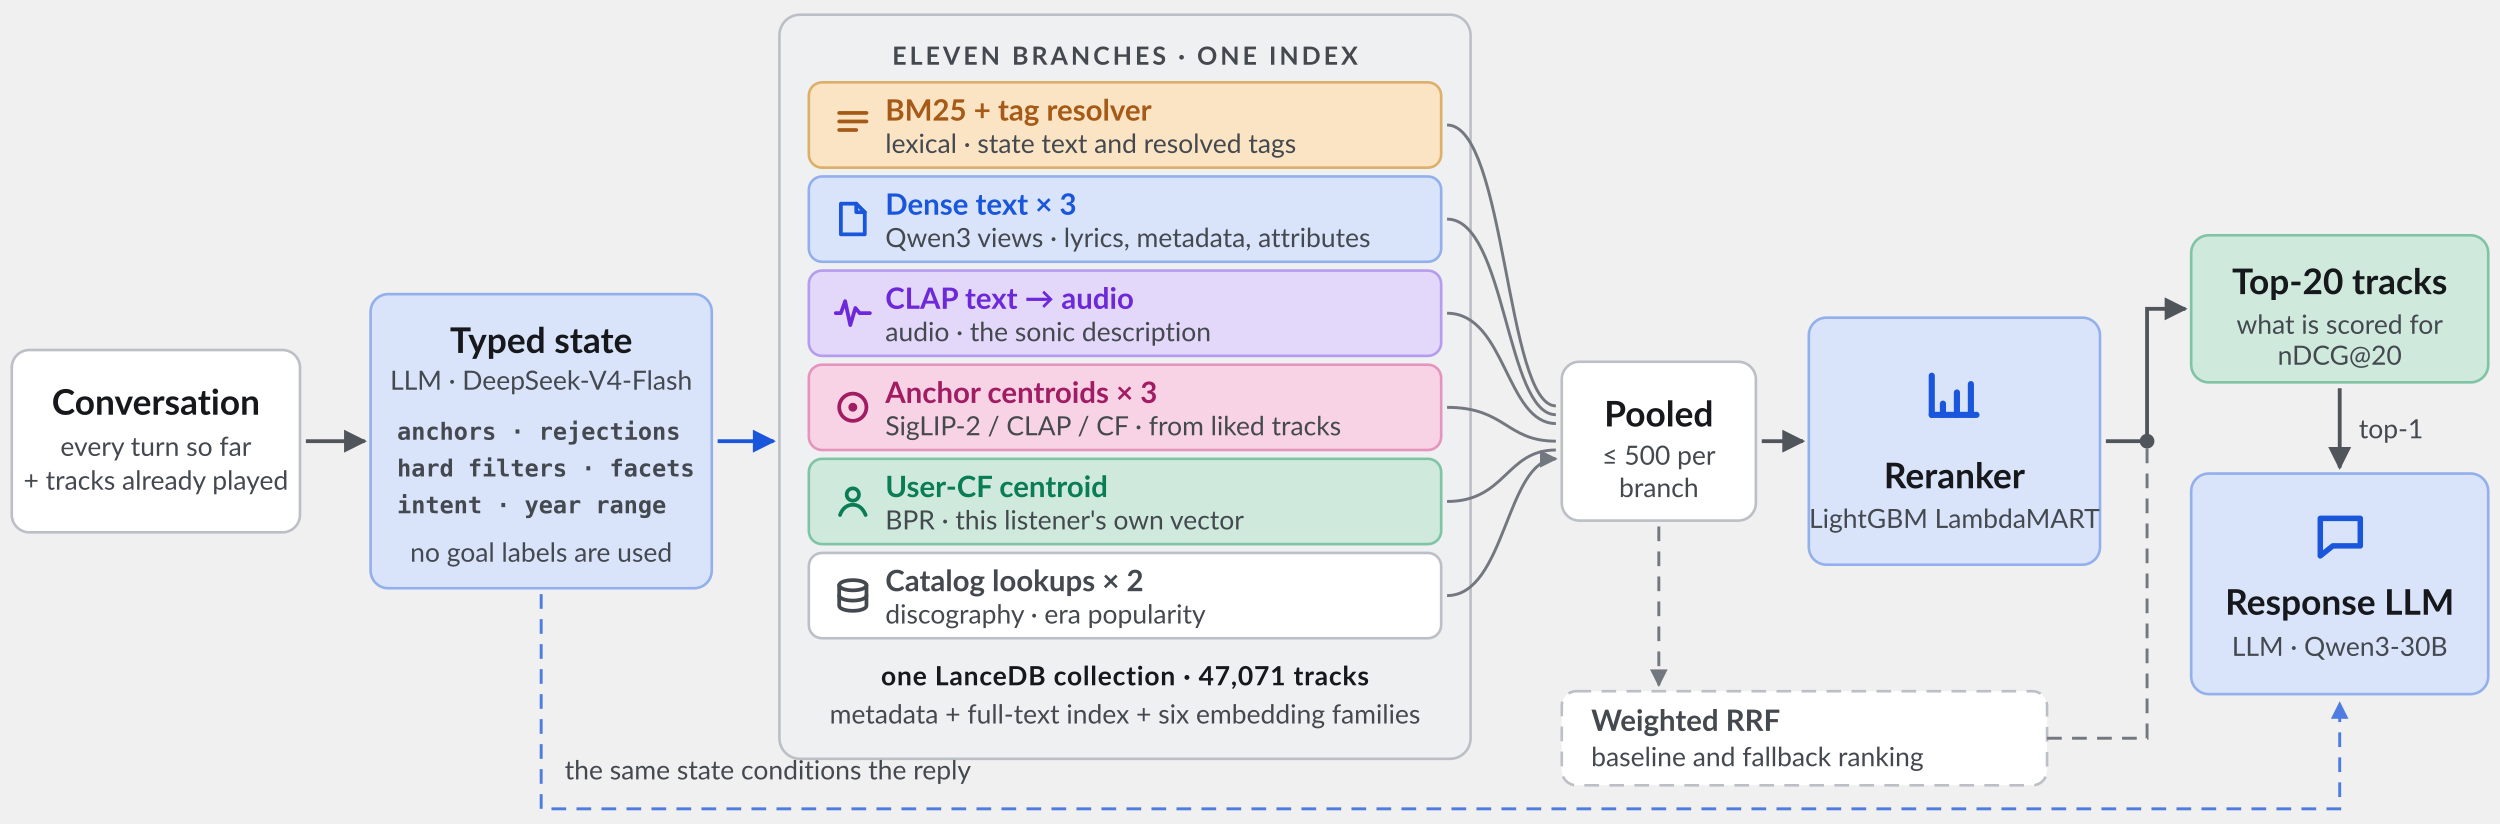
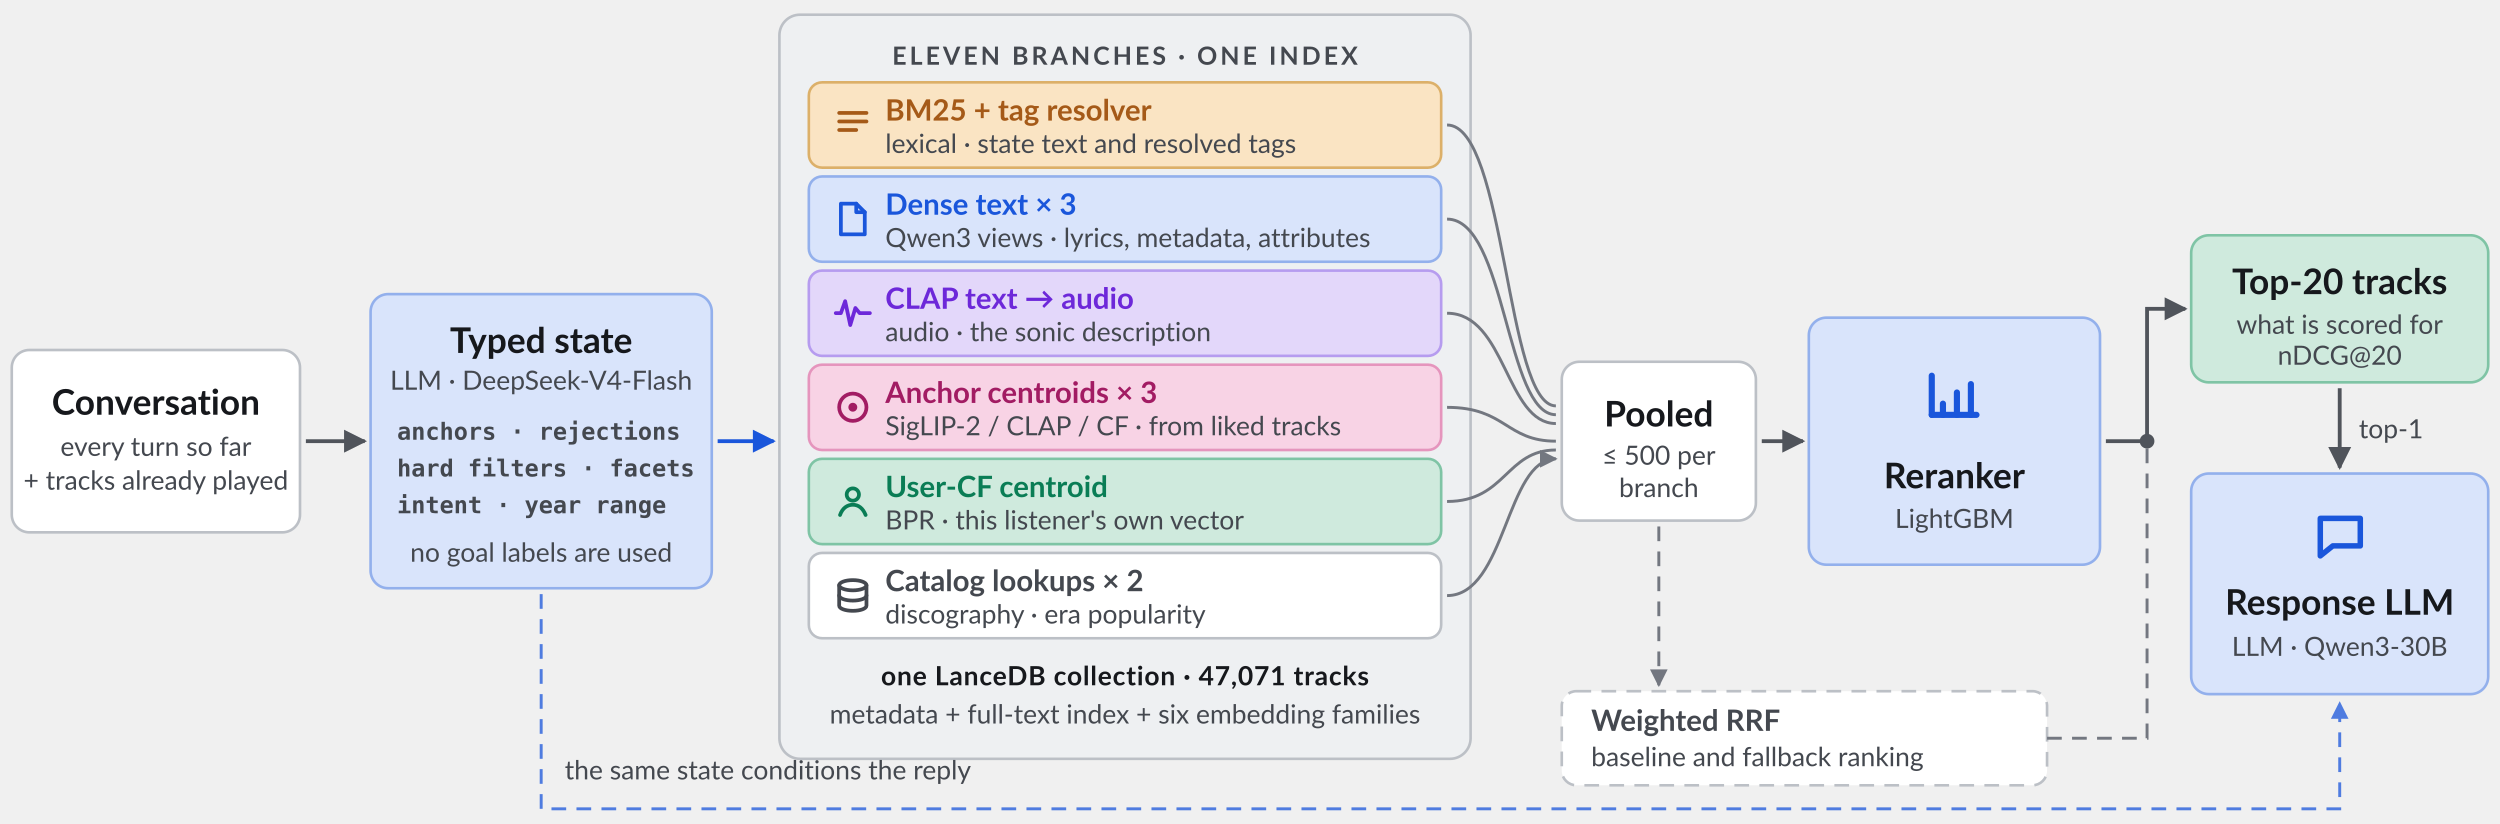
<svg xmlns="http://www.w3.org/2000/svg" viewBox="0 0 1700 560" role="img" aria-label="System architecture. The conversation and the tracks already played go to an LLM that emits a typed state. Eleven retrieval branches query one LanceDB collection of 47,071 tracks. Their pooled candidates, capped at 500 per branch, are scored by a LambdaMART reranker with 146 features, which emits the top twenty tracks. A response model then writes a reply about the top track, conditioned on that track and the latest state. A weighted reciprocal-rank-fusion path over the same pool is the untrained baseline and the fallback ranking.">
  <defs>
    <marker id="ar" viewBox="0 0 10 10" refX="9" refY="5" markerWidth="6" markerHeight="6" orient="auto-start-reverse">
      <path d="M0,0 L10,5 L0,10 z" fill="#50545B" />
    </marker>
    <marker id="arb" viewBox="0 0 10 10" refX="9" refY="5" markerWidth="6" markerHeight="6" orient="auto-start-reverse">
      <path d="M0,0 L10,5 L0,10 z" fill="#1a56db" />
    </marker>
    <marker id="ard" viewBox="0 0 10 10" refX="9" refY="5" markerWidth="6" markerHeight="6" orient="auto-start-reverse">
      <path d="M0,0 L10,5 L0,10 z" fill="#737780" />
    </marker>
  </defs>
  <style>
      .bt{font:700 24px "Lato","Liberation Sans",sans-serif;fill:#16181C}
      .bs{font:400 18px "Lato","Liberation Sans",sans-serif;fill:#44484F}
      .bm{font:700 16px "DejaVu Sans Mono",monospace;fill:#44484F}
      .an{font:700 18px "Lato","Liberation Sans",sans-serif;fill:#16181C;letter-spacing:.03em}
      .hd{font:700 17px "Lato","Liberation Sans",sans-serif;fill:#44484F;letter-spacing:.12em}
      .ch{font:700 20px "Lato","Liberation Sans",sans-serif}
      .cs{font:400 18px "Lato","Liberation Sans",sans-serif;fill:#44484F}
      .bg{fill:none;stroke-width:2.2;stroke-linecap:round;stroke-linejoin:round}
    </style>
  <rect x="8" y="238" width="196" height="124" rx="12" fill="#fff" stroke="#BCC0C6" stroke-width="1.8" />
  <text class="bt" x="106" y="282" text-anchor="middle">Conversation</text>
  <text class="bs" x="106" y="310" text-anchor="middle">every turn so far</text>
  <text class="bs" x="106" y="333" text-anchor="middle">+ tracks already played</text>
  <line x1="208" y1="300" x2="248" y2="300" stroke="#50545B" stroke-width="2.6" marker-end="url(#ar)" />
  <rect x="252" y="200" width="232" height="200" rx="12" fill="#d9e4fb" stroke="#93b0ec" stroke-width="1.8" />
  <text class="bt" x="368" y="240" text-anchor="middle" fill="#1a56db">Typed state</text>
  <text class="bs" x="368" y="265" text-anchor="middle">LLM · DeepSeek-V4-Flash</text>
  <text class="bm" x="270" y="299">anchors · rejections</text>
  <text class="bm" x="270" y="324">hard filters · facets</text>
  <text class="bm" x="270" y="349">intent · year range</text>
  <text class="bs" x="368" y="382" text-anchor="middle">no goal labels are used</text>
  <line x1="488" y1="300" x2="526" y2="300" stroke="#1a56db" stroke-width="2.6" marker-end="url(#arb)" />
  <rect x="530" y="10" width="470" height="506" rx="14" fill="#EEF0F2" stroke="#BCC0C6" stroke-width="1.8" />
  <text class="hd" x="765" y="44" text-anchor="middle">ELEVEN BRANCHES · ONE INDEX</text>
  <rect x="550" y="56" width="430" height="58" rx="9" fill="#fae4c3" stroke="#dcb069" stroke-width="1.8" />
  <g transform="translate(566,71) scale(1.16)">
    <path class="bg" d="M4 5h16M4 10h16M4 15h10" stroke="#A55A18" />
  </g>
  <text class="ch" x="602" y="82" fill="#A55A18">BM25 + tag resolver</text>
  <text class="cs" x="602" y="104">lexical · state text and resolved tags</text>
  <rect x="550" y="120" width="430" height="58" rx="9" fill="#d9e4fb" stroke="#93b0ec" stroke-width="1.8" />
  <g transform="translate(566,135) scale(1.16)">
    <path class="bg" d="M5 3h9l5 5v13H5z" stroke="#1a56db" />
    <path class="bg" d="M14 3v5h5" stroke="#1a56db" />
  </g>
  <text class="ch" x="602" y="146" fill="#1a56db">Dense text × 3</text>
  <text class="cs" x="602" y="168">Qwen3 views · lyrics, metadata, attributes</text>
  <rect x="550" y="184" width="430" height="58" rx="9" fill="#e3d7fa" stroke="#b69cef" stroke-width="1.8" />
  <g transform="translate(566,199) scale(1.16)">
    <path class="bg" d="M2 12h3l2.5-7 3 14 3-10 2.5 3H22" stroke="#6d28d9" />
  </g>
  <text class="ch" x="602" y="210" fill="#6d28d9">CLAP text → audio</text>
  <text class="cs" x="602" y="232">audio · the sonic description</text>
  <rect x="550" y="248" width="430" height="58" rx="9" fill="#f8d3e5" stroke="#e595bd" stroke-width="1.8" />
  <g transform="translate(566,263) scale(1.16)">
    <circle class="bg" cx="12" cy="12" r="8" stroke="#a21c63" />
    <circle cx="12" cy="12" r="2.6" fill="#a21c63" />
  </g>
  <text class="ch" x="602" y="274" fill="#a21c63">Anchor centroids × 3</text>
  <text class="cs" x="602" y="296">SigLIP-2 / CLAP / CF · from liked tracks</text>
  <rect x="550" y="312" width="430" height="58" rx="9" fill="#cfeadd" stroke="#7fc4a5" stroke-width="1.8" />
  <g transform="translate(566,327) scale(1.16)">
    <circle class="bg" cx="12" cy="8" r="3.6" stroke="#0a7d55" />
    <path class="bg" d="M4.5 20c1.4-4 4.2-6 7.5-6s5.9 2 7.5 6" stroke="#0a7d55" />
  </g>
  <text class="ch" x="602" y="338" fill="#0a7d55">User-CF centroid</text>
  <text class="cs" x="602" y="360">BPR · this listener's own vector</text>
  <rect x="550" y="376" width="430" height="58" rx="9" fill="#fff" stroke="#BCC0C6" stroke-width="1.8" />
  <g transform="translate(566,391) scale(1.16)">
    <ellipse class="bg" cx="12" cy="6" rx="8" ry="3" stroke="#44484F" />
    <path class="bg" d="M4 6v12c0 1.7 3.6 3 8 3s8-1.3 8-3V6" stroke="#44484F" />
    <path class="bg" d="M4 12c0 1.7 3.6 3 8 3s8-1.3 8-3" stroke="#44484F" />
  </g>
  <text class="ch" x="602" y="402" fill="#44484F">Catalog lookups × 2</text>
  <text class="cs" x="602" y="424">discography · era popularity</text>
  <text class="an" x="765" y="466" text-anchor="middle">one LanceDB collection · 47,071 tracks</text>
  <text class="cs" x="765" y="492" text-anchor="middle">metadata + full-text index + six embedding families</text>
  <path d="M984,85 C1024,85 1024,276 1058,276" fill="none" stroke="#737780" stroke-width="2" />
  <path d="M984,149 C1024,149 1024,282 1058,282" fill="none" stroke="#737780" stroke-width="2" />
  <path d="M984,213 C1024,213 1024,288 1058,288" fill="none" stroke="#737780" stroke-width="2" />
  <path d="M984,277 C1024,277 1024,300 1058,300" fill="none" stroke="#737780" stroke-width="2" />
  <path d="M984,341 C1024,341 1024,306 1058,306" fill="none" stroke="#737780" stroke-width="2" />
  <path d="M984,405 C1024,405 1024,312 1058,312" fill="none" stroke="#737780" stroke-width="2" marker-end="url(#ard)" />
  <rect x="1062" y="246" width="132" height="108" rx="12" fill="#fff" stroke="#BCC0C6" stroke-width="1.8" />
  <text class="bt" x="1128" y="290" text-anchor="middle">Pooled</text>
  <text class="bs" x="1128" y="316" text-anchor="middle">≤ 500 per</text>
  <text class="bs" x="1128" y="338" text-anchor="middle">branch</text>
  <line x1="1198" y1="300" x2="1226" y2="300" stroke="#50545B" stroke-width="2.6" marker-end="url(#ar)" />
  <rect x="1230" y="216" width="198" height="168" rx="12" fill="#d9e4fb" stroke="#93b0ec" stroke-width="1.8" />
  <g transform="translate(1306,246) scale(1.9)">
    <path class="bg" d="M4 19V5" stroke="#1a56db" />
    <path class="bg" d="M4 19h16" stroke="#1a56db" />
    <path class="bg" d="M8 19v-4M13 19v-8M18 19v-11" stroke="#1a56db" />
  </g>
  <text class="bt" x="1329" y="332" text-anchor="middle" fill="#1a56db">Reranker</text>
-   <text class="bs" x="1329" y="359" text-anchor="middle">LightGBM LambdaMART</text>
+   <text class="bs" x="1329" y="359" text-anchor="middle">LightGBM</text>
  <path d="M1432,300 H1460 V210 H1486" fill="none" stroke="#50545B" stroke-width="2.6" marker-end="url(#ar)" />
  <path d="M1128,358 V466" fill="none" stroke="#737780" stroke-width="2" stroke-dasharray="10 7" marker-end="url(#ard)" />
  <rect x="1062" y="470" width="330" height="64" rx="10" fill="#fff" stroke="#BCC0C6" stroke-width="1.8" stroke-dasharray="10 7" />
  <text class="ch" x="1082" y="497" fill="#44484F">Weighted RRF</text>
  <text class="cs" x="1082" y="521">baseline and fallback ranking</text>
  <path d="M1392,502 H1460 V304" fill="none" stroke="#737780" stroke-width="2" stroke-dasharray="10 7" />
  <circle cx="1460" cy="300" r="5" fill="#50545B" />
  <rect x="1490" y="160" width="202" height="100" rx="12" fill="#cfeadd" stroke="#7fc4a5" stroke-width="1.8" />
  <text class="bt" x="1591" y="200" text-anchor="middle" fill="#0a7d55">Top-20 tracks</text>
  <text class="bs" x="1591" y="227" text-anchor="middle">what is scored for</text>
  <text class="bs" x="1591" y="248" text-anchor="middle">nDCG@20</text>
  <path d="M1591,264 V318" fill="none" stroke="#50545B" stroke-width="2.6" marker-end="url(#ar)" />
  <text class="cs" x="1604" y="298">top-1</text>
  <rect x="1490" y="322" width="202" height="150" rx="12" fill="#d9e4fb" stroke="#93b0ec" stroke-width="1.8" />
  <g transform="translate(1571,344) scale(1.7)">
    <path class="bg" d="M4 5h16v11H9l-5 4z" stroke="#1a56db" />
  </g>
  <text class="bt" x="1591" y="418" text-anchor="middle" fill="#1a56db">Response LLM</text>
  <text class="bs" x="1591" y="446" text-anchor="middle">LLM · Qwen3-30B</text>
  <path d="M368,404 V550 H1591 V478" fill="none" stroke="#1a56db" stroke-width="2" stroke-dasharray="10 7" opacity=".75" marker-end="url(#arb)" />
  <text class="cs" x="384" y="530" fill="#1a56db">the same state conditions the reply</text>
</svg>
